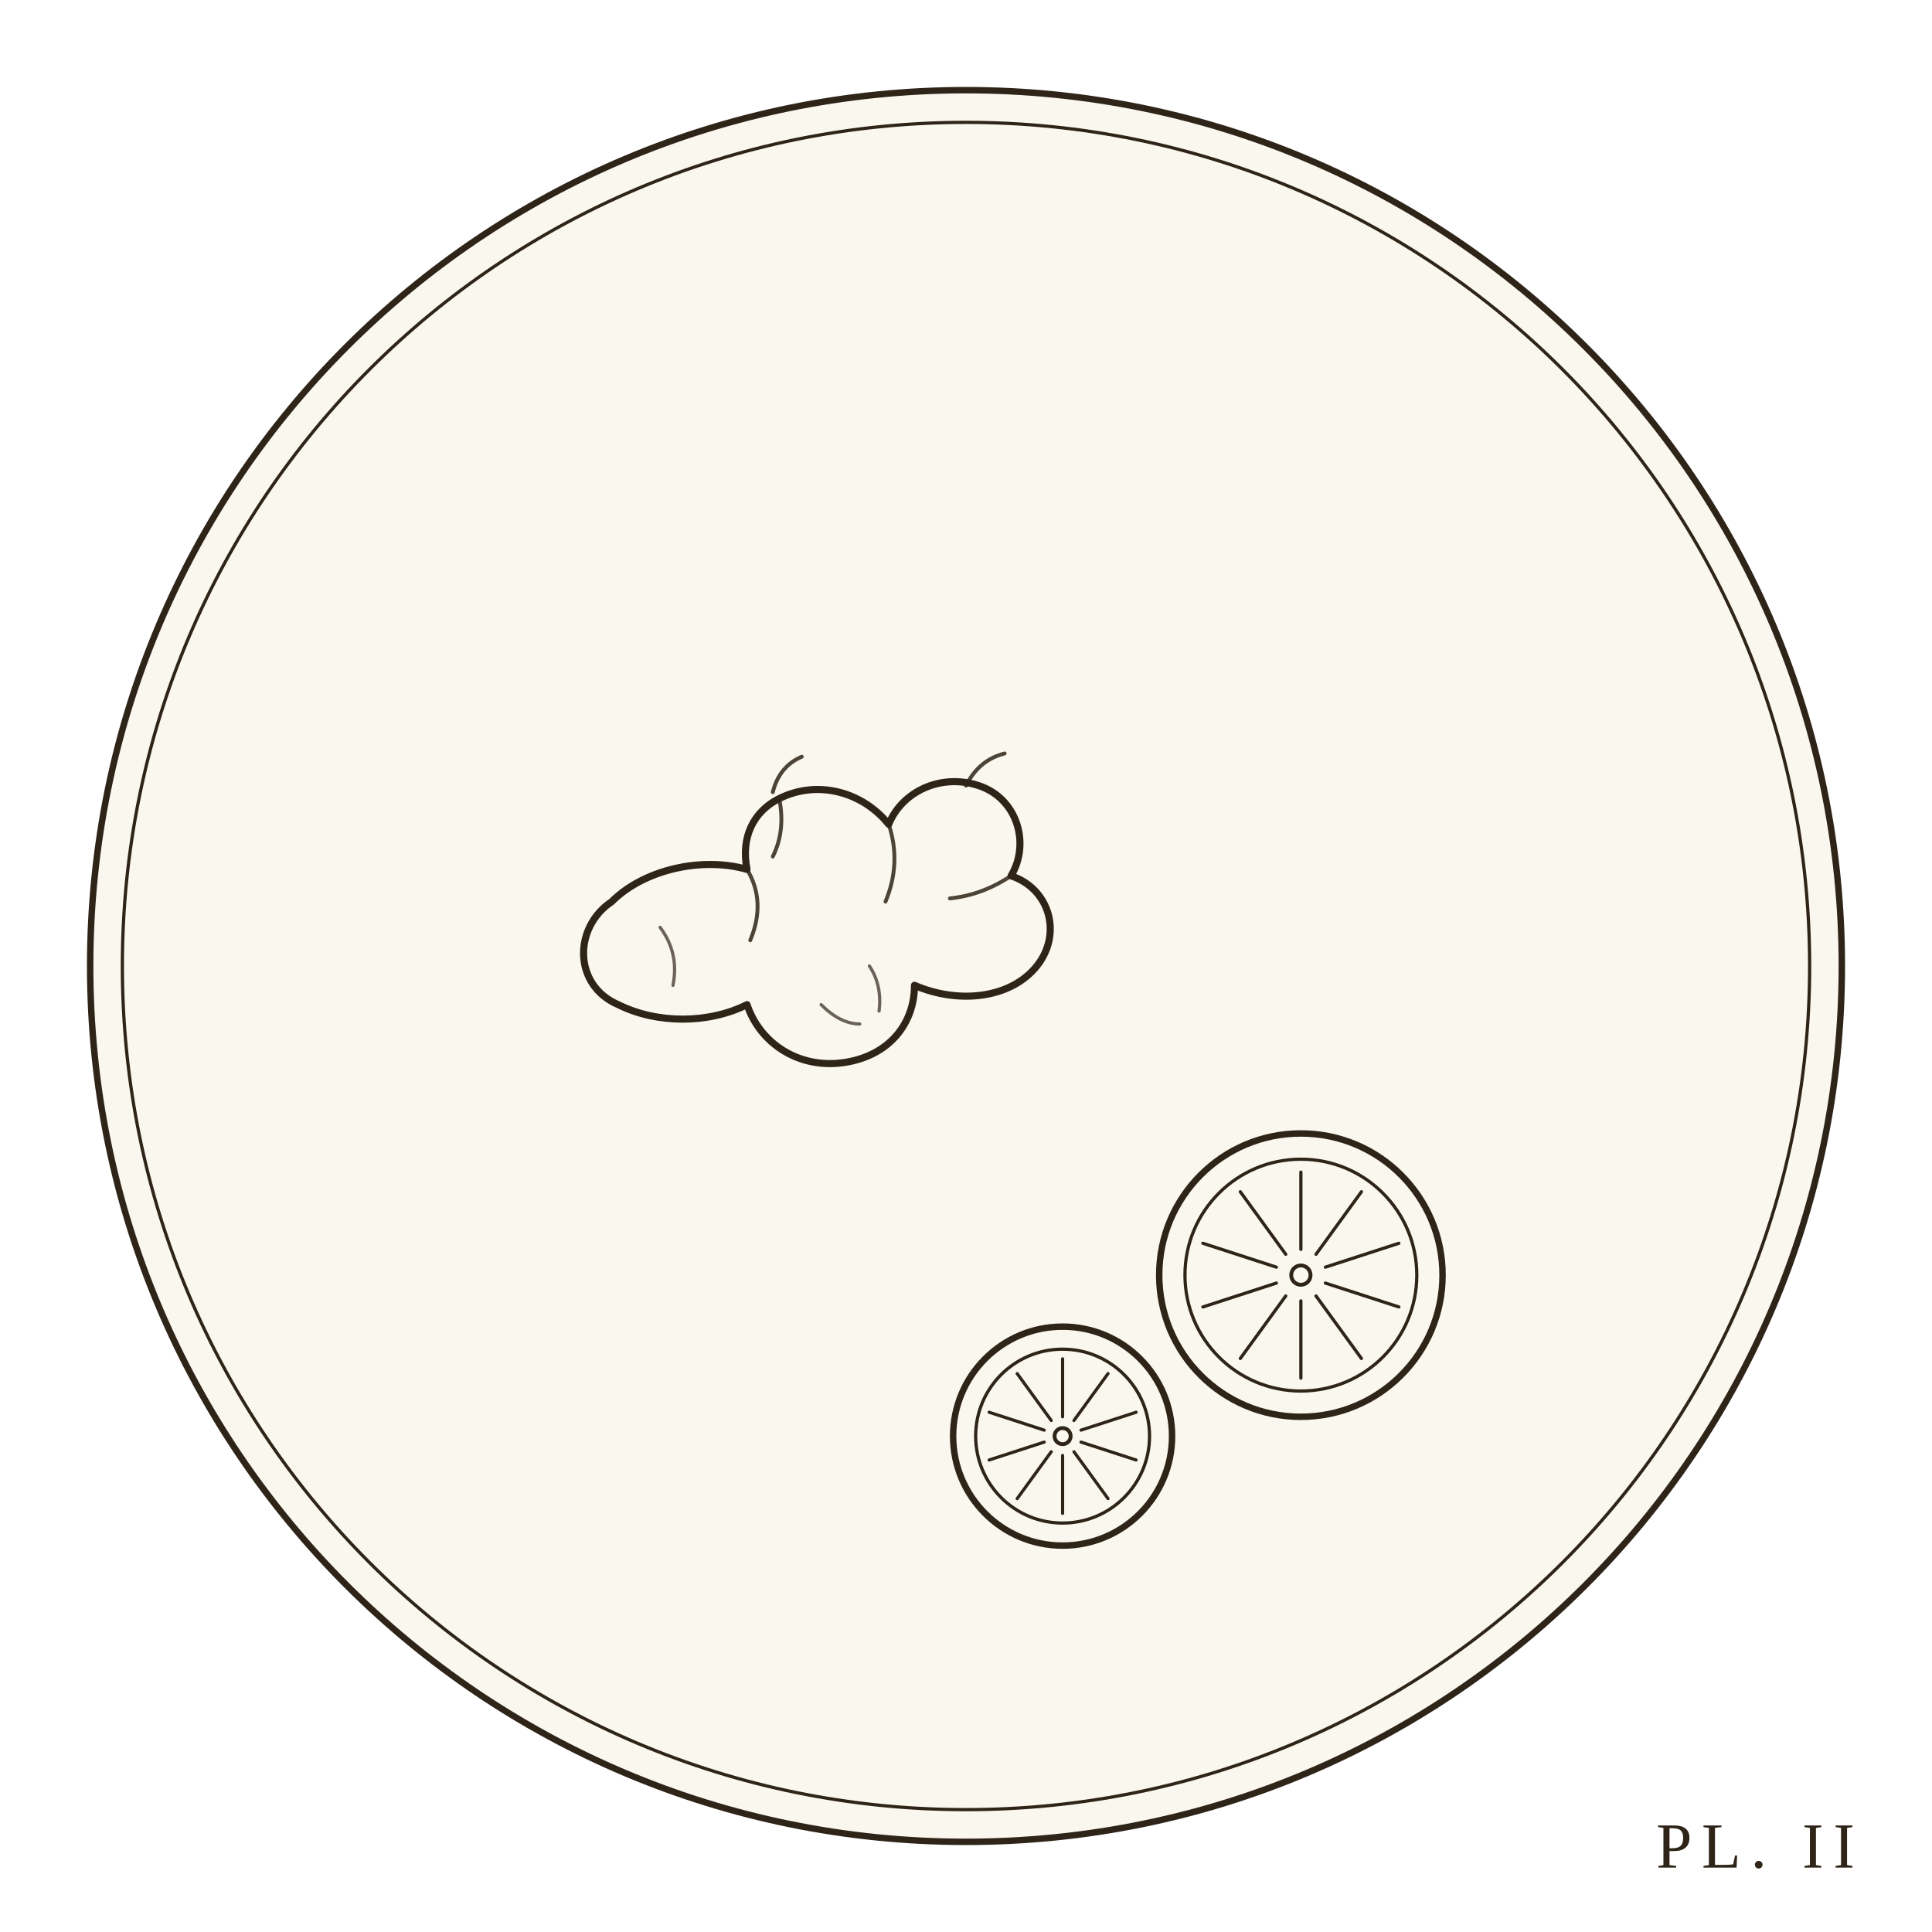
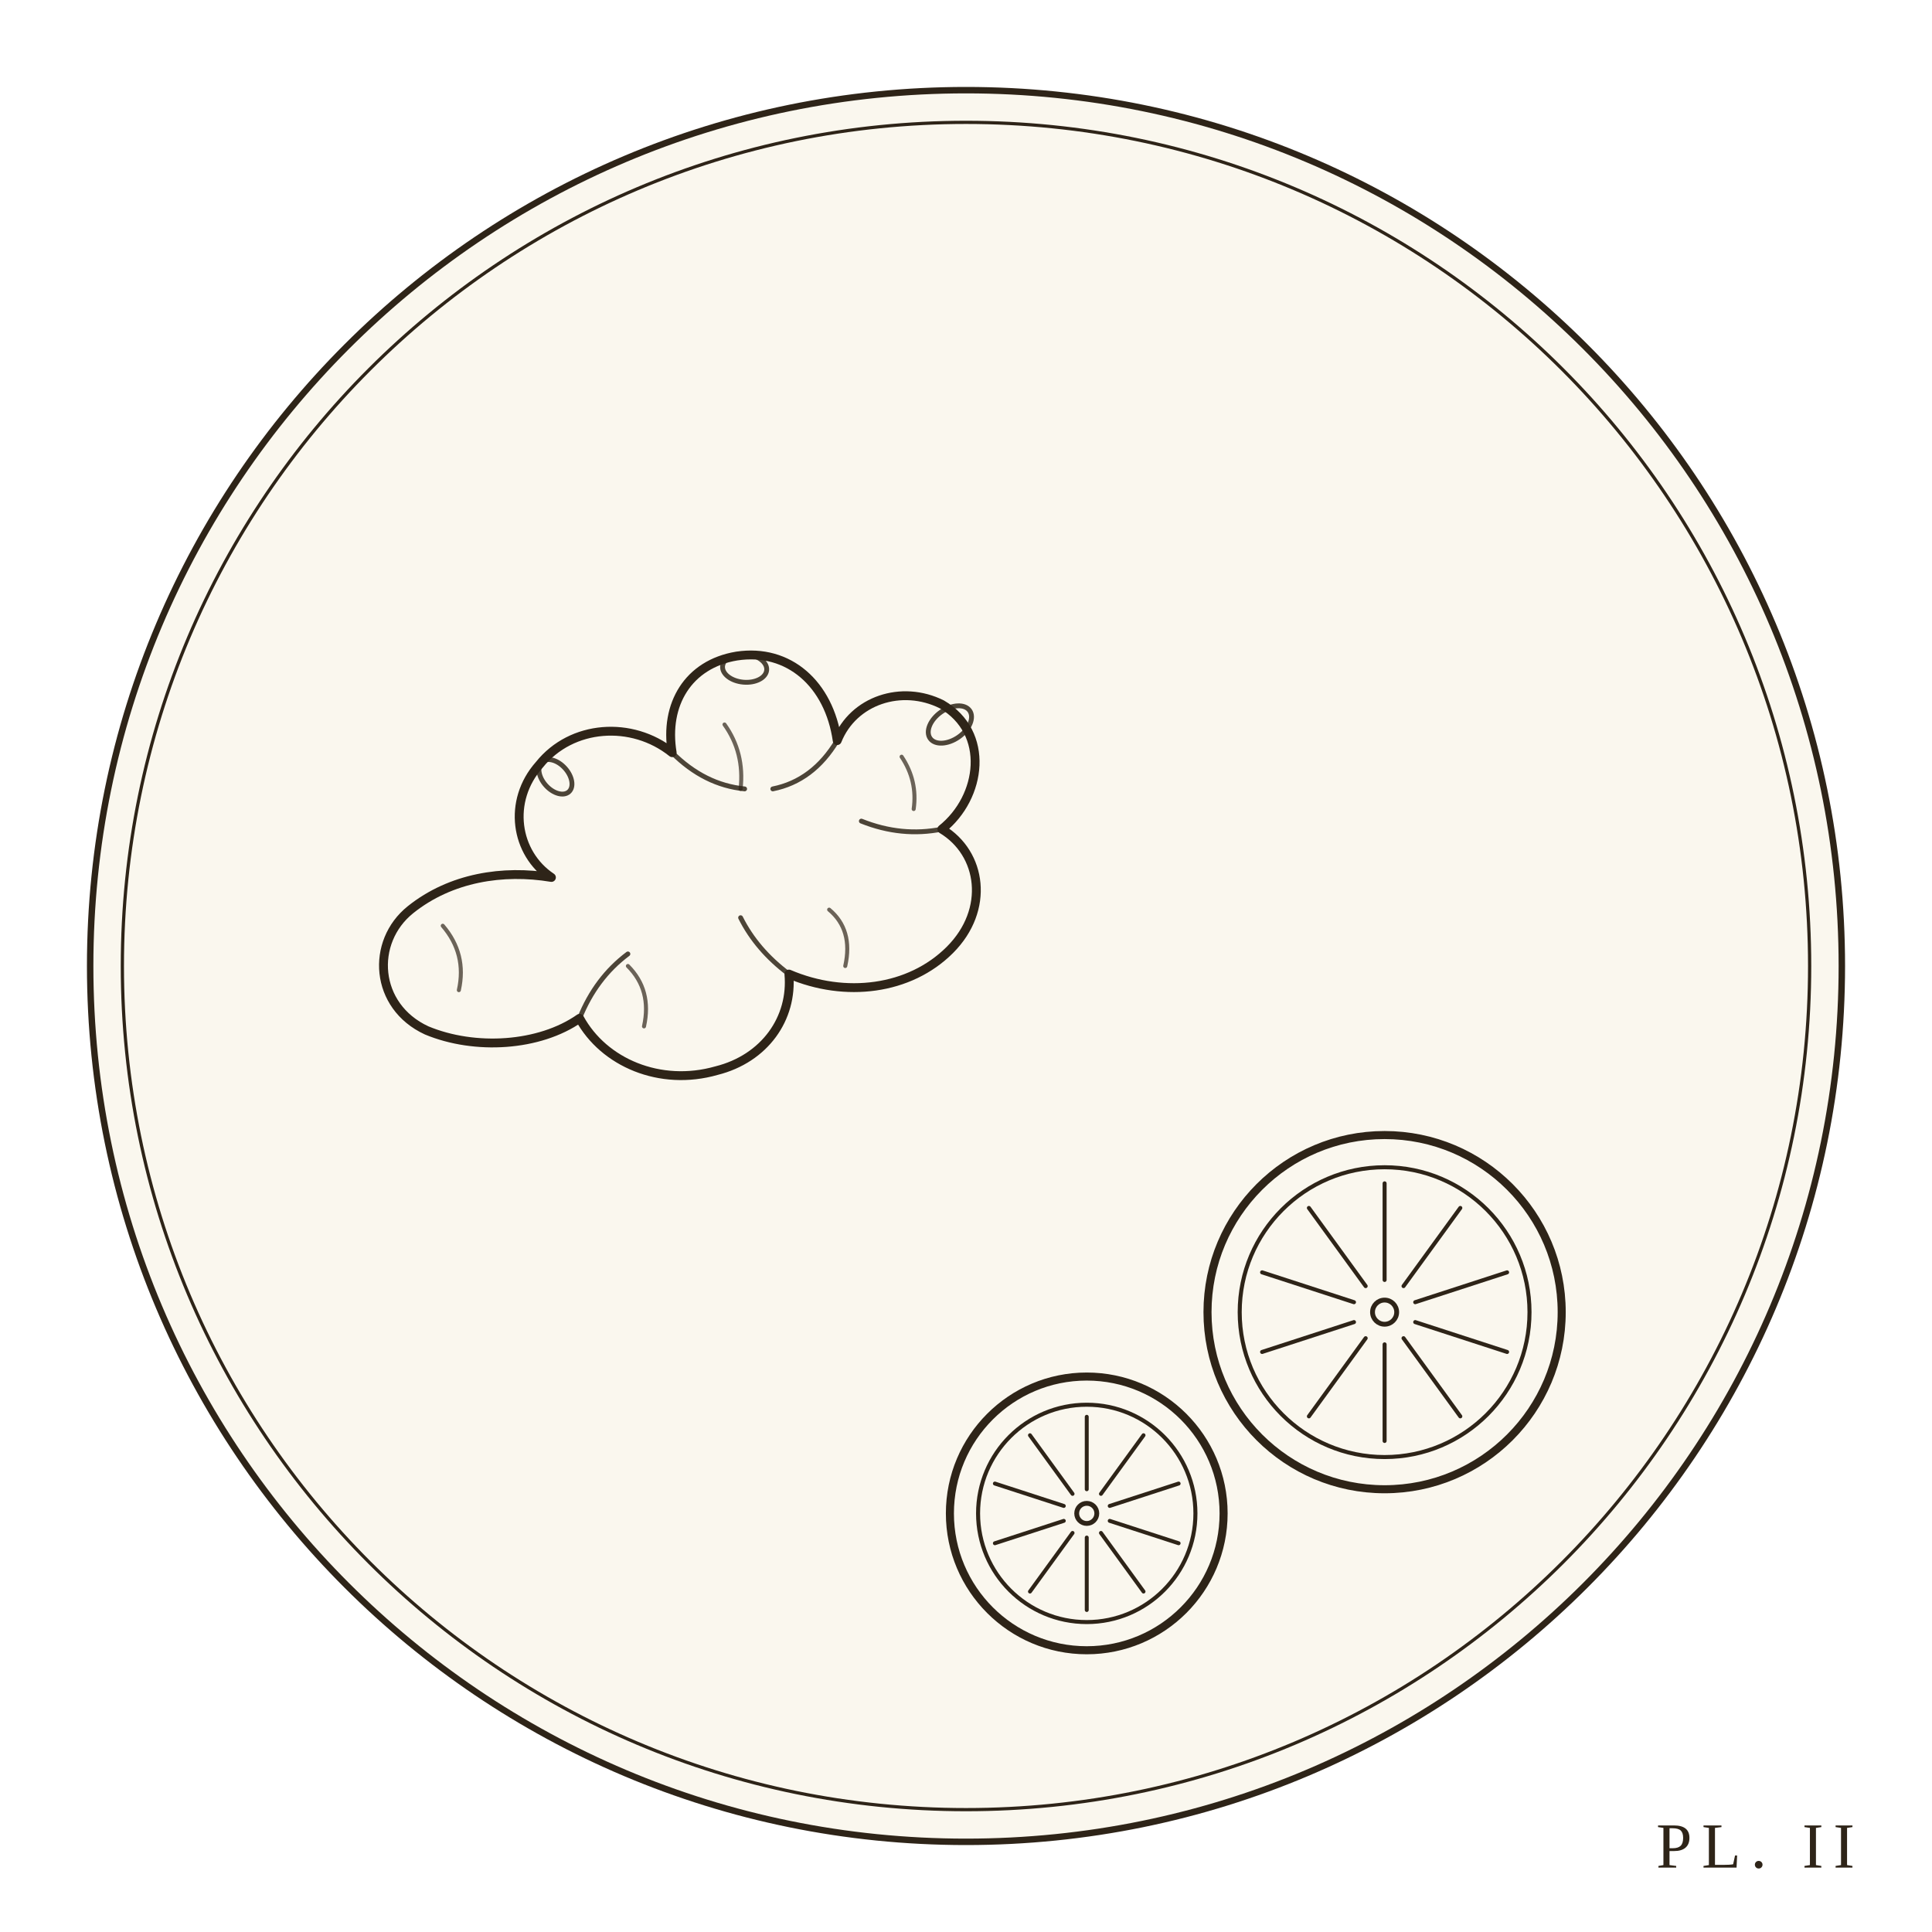
<svg xmlns="http://www.w3.org/2000/svg" width="600" height="600" viewBox="0 0 600 600">
  <defs>
    <g id="rays">
      <path d="M0 -32V-8" />
      <path d="M0 -32V-8" transform="rotate(36)" />
      <path d="M0 -32V-8" transform="rotate(72)" />
      <path d="M0 -32V-8" transform="rotate(108)" />
      <path d="M0 -32V-8" transform="rotate(144)" />
      <path d="M0 -32V-8" transform="rotate(180)" />
      <path d="M0 -32V-8" transform="rotate(216)" />
      <path d="M0 -32V-8" transform="rotate(252)" />
      <path d="M0 -32V-8" transform="rotate(288)" />
      <path d="M0 -32V-8" transform="rotate(324)" />
    </g>
  </defs>
  <circle cx="300" cy="300" r="272" fill="#f4edda" opacity="0.45" />
  <circle cx="300" cy="300" r="272" fill="none" stroke="#2e2418" stroke-width="2" />
  <circle cx="300" cy="300" r="262" fill="none" stroke="#2e2418" stroke-width="1" />
-   <g stroke="#2e2418" fill="none" stroke-linecap="round" stroke-linejoin="round">
-     <path d="M190 280C178 288 178 306 192 312C204 318 220 318 232 312C236 324 248 332 262 330C276 328 284 318 284 306C298 312 314 310 322 300C330 290 326 276 314 272C320 262 316 248 304 244C292 240 280 246 276 256C268 246 254 242 242 248C234 252 230 260 232 270C218 266 200 270 190 280Z" stroke-width="2.2" />
+   <g stroke="#2e2418" fill="none" stroke-linecap="round" stroke-linejoin="round" transform="translate(300 350) scale(1.25) translate(-300 -350)">
+     <path d="M162 296C152 304 153 320 166 326C178 331 194 330 204 323C210 334 224 340 238 336C250 333 257 323 256 312C270 318 286 316 296 306C306 296 304 282 294 276C304 268 306 252 294 245C284 240 272 244 268 254C266 240 256 231 243 233C231 235 225 245 227 257C217 249 202 250 194 260C186 269 188 282 197 288C185 286 172 288 162 296Z" stroke-width="2.2" />
    <g stroke-width="1.2" opacity="0.85">
-       <path d="M232 270q6 10 1 22M276 256q4 12-1 24M314 272q-9 6-19 7M242 248q2 10-2 18" />
-       <path d="M300 244q4-8 12-10M240 246q2-8 9-11" />
+       <path d="M227 257q8 8 18 9M268 254q-6 10-16 12M294 276q-10 2-20-2M204 323q4-10 12-16M256 312q-8-6-12-14" />
+       <ellipse cx="296" cy="250" rx="6" ry="3.8" transform="rotate(-35 296 250)" />
+       <ellipse cx="245" cy="236" rx="5.5" ry="3.5" transform="rotate(5 245 236)" />
+       <ellipse cx="198" cy="263" rx="5" ry="3.2" transform="rotate(48 198 263)" />
    </g>
    <g stroke-width="1" opacity="0.7">
-       <path d="M205 288q6 8 4 18M255 312q6 6 12 6M270 300q4 6 3 14" />
+       <path d="M170 300q6 7 4 16M216 310q6 6 4 15M266 296q6 5 4 14M240 250q5 7 4 16M284 258q4 6 3 13" />
    </g>
    <g stroke-width="2">
      <circle cx="404" cy="396" r="44" />
      <circle cx="404" cy="396" r="36" stroke-width="1" />
      <use href="#rays" transform="translate(404 396)" stroke-width="1" />
      <circle cx="404" cy="396" r="3" stroke-width="1.2" />
      <circle cx="330" cy="446" r="34" />
      <circle cx="330" cy="446" r="27" stroke-width="1" />
      <use href="#rays" transform="translate(330 446) scale(0.75)" stroke-width="1.3" />
      <circle cx="330" cy="446" r="2.5" stroke-width="1.2" />
    </g>
  </g>
  <text x="576" y="580" text-anchor="end" font-family="Georgia, 'Times New Roman', serif" font-size="20" letter-spacing="3" fill="#2e2418">PL. II</text>
</svg>
